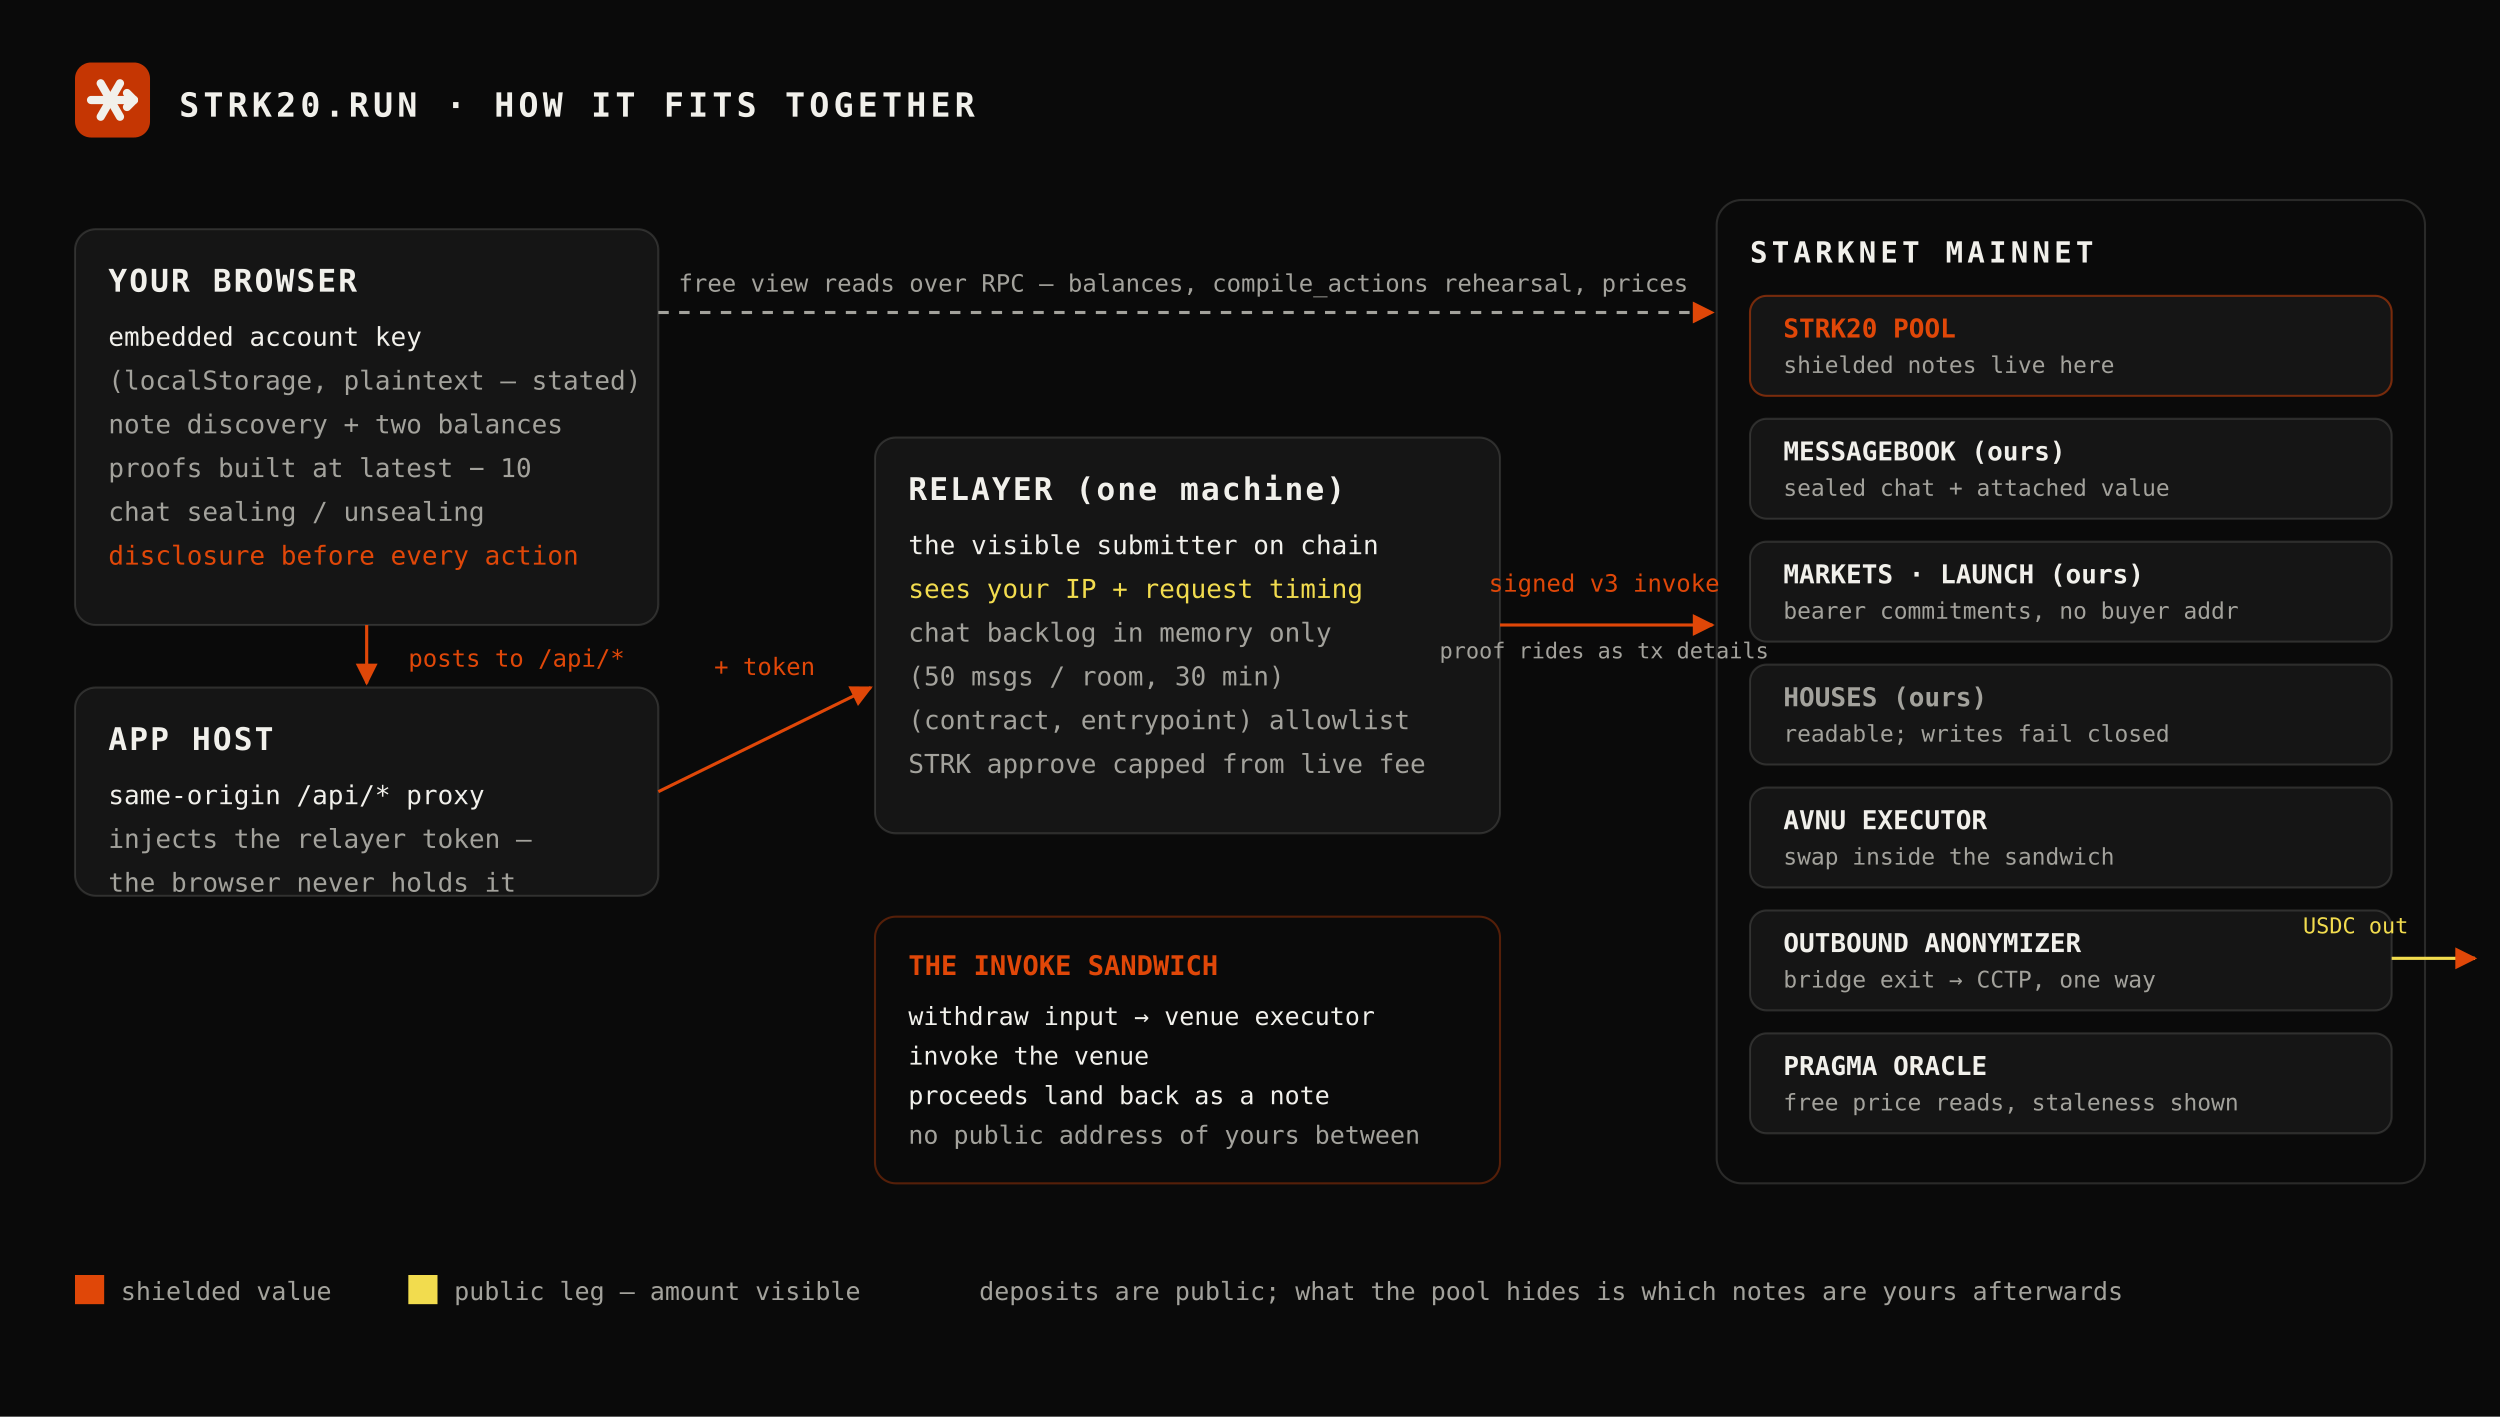
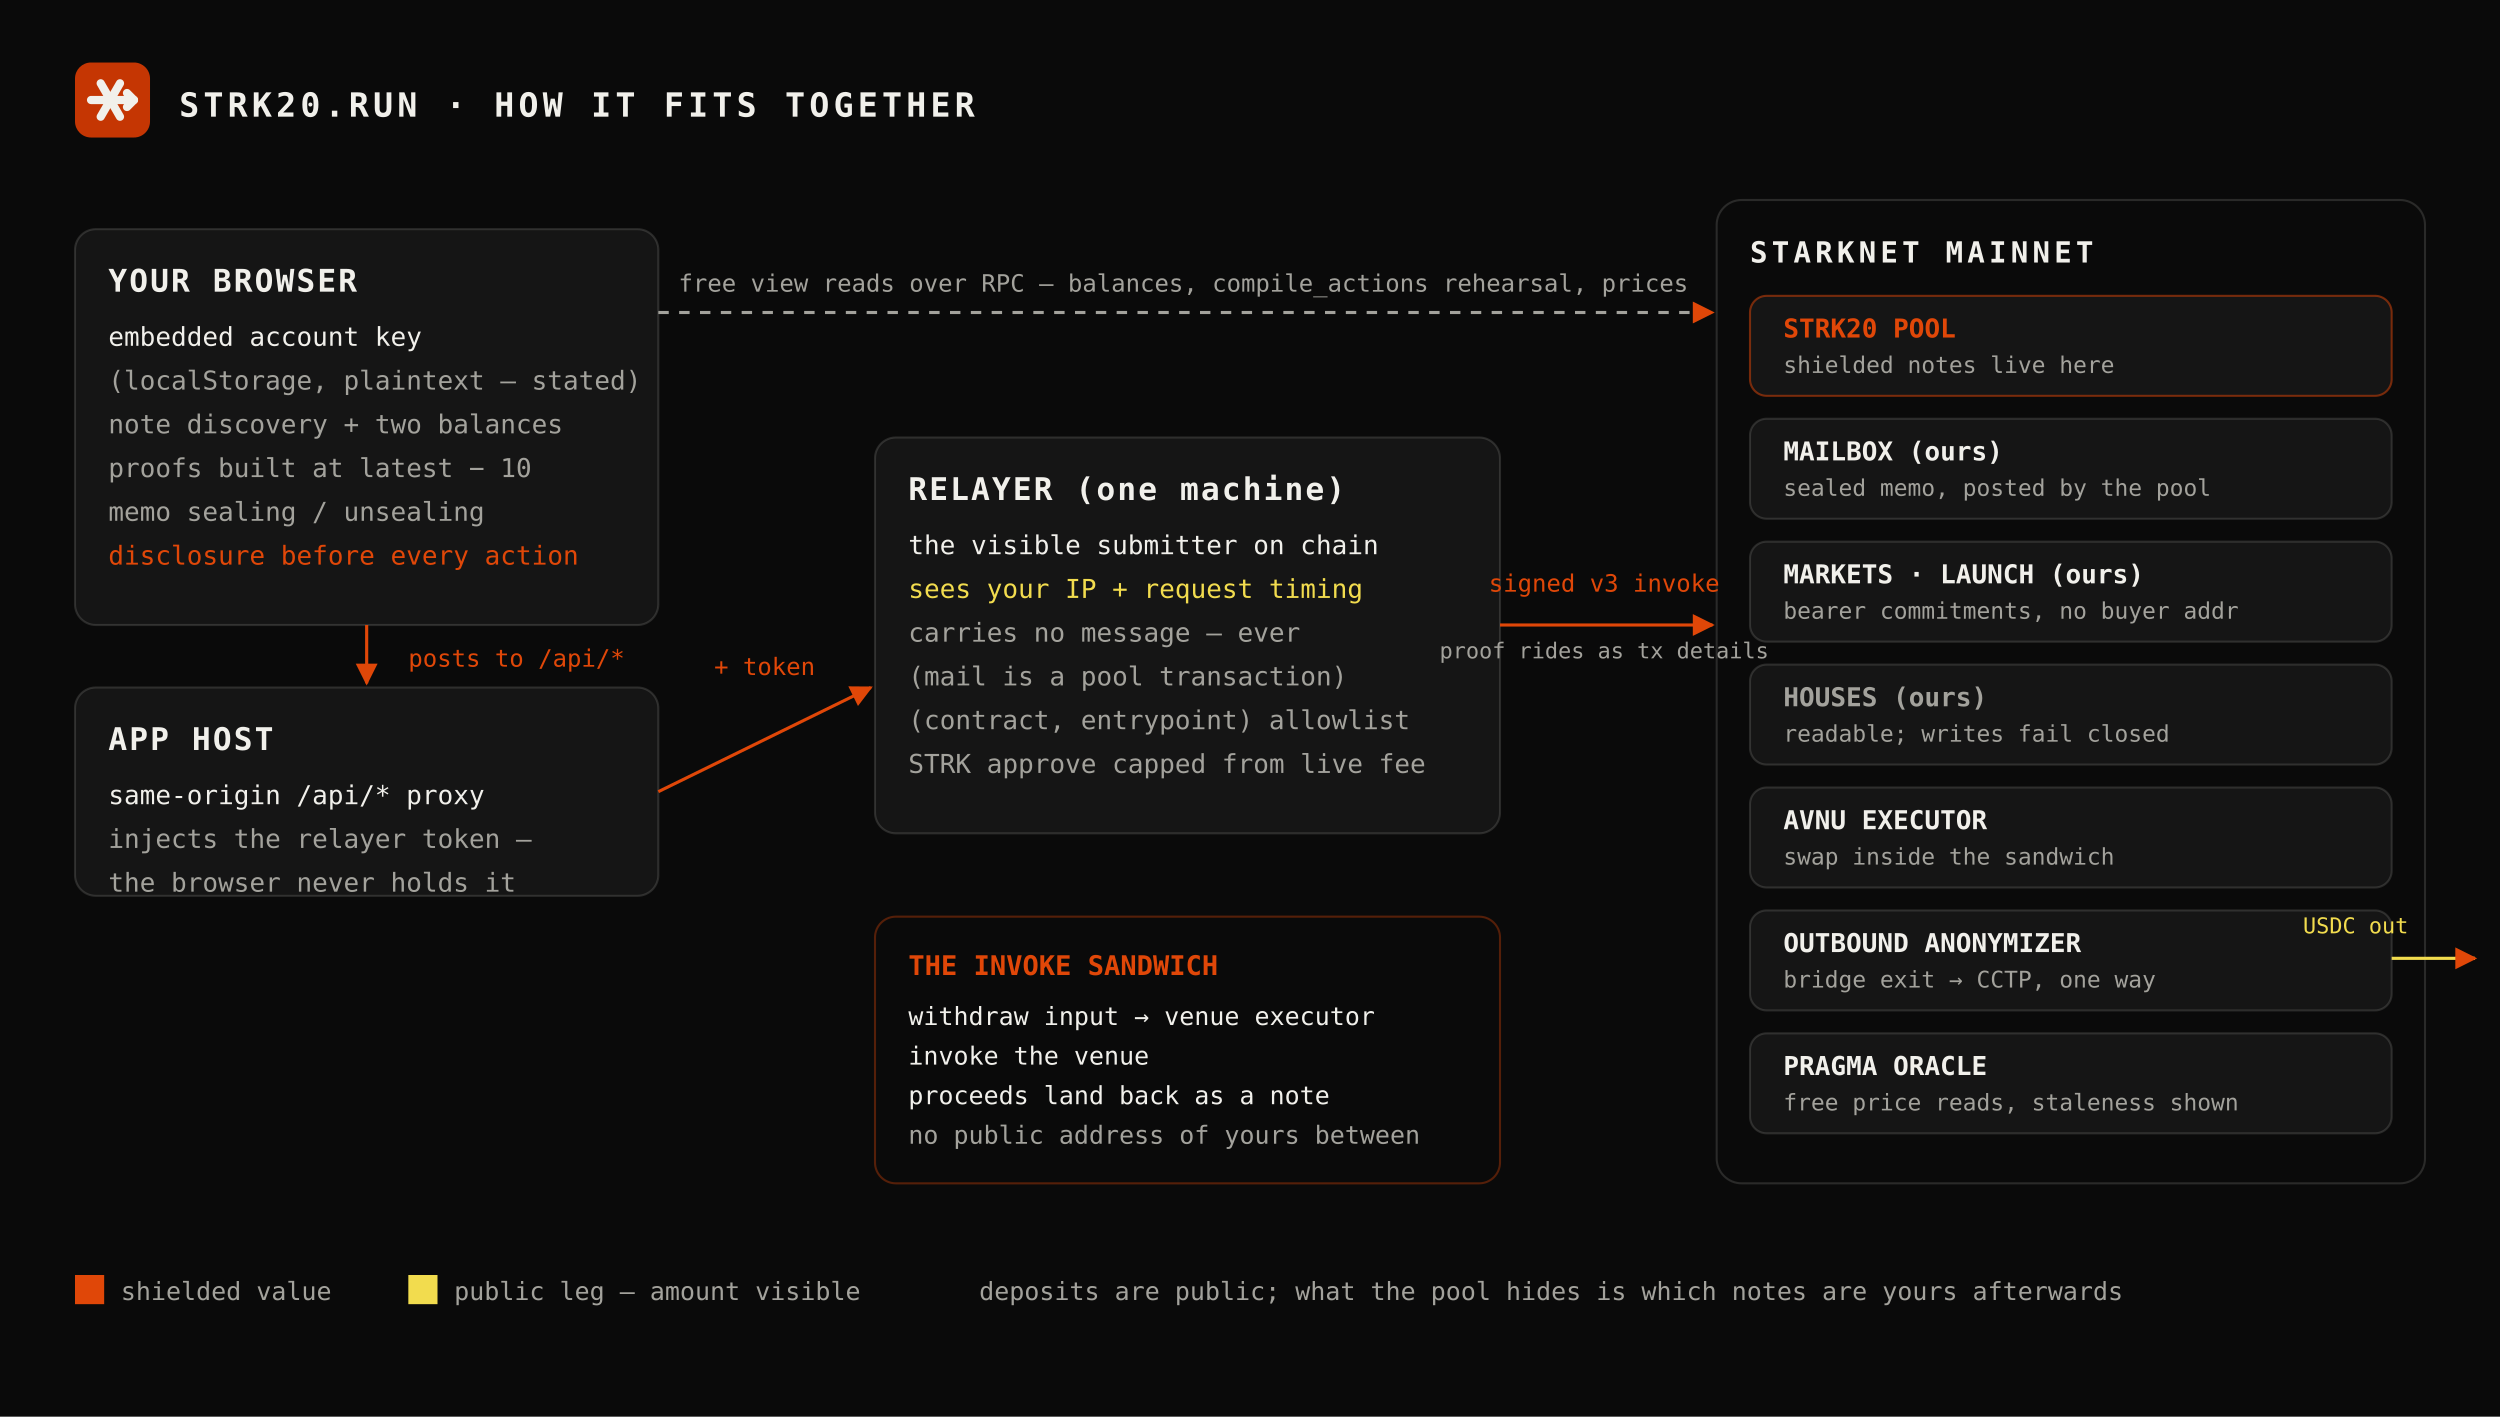
<svg xmlns="http://www.w3.org/2000/svg" viewBox="0 0 1200 680" role="img" aria-label="strk20.run architecture">
  <rect width="1200" height="680" fill="#0A0A0A" />
  <g transform="translate(36 30) scale(0.1286) translate(-116 -116)">
    <rect x="116" y="116" width="280" height="280" rx="60" fill="#C53603" />
    <g transform="translate(256 256) scale(0.45) translate(-256 -256)">
      <g transform="translate(-18 0)" fill="none" stroke="#F1F0EB" stroke-width="68" stroke-linecap="round" stroke-linejoin="round">
        <line x1="336" y1="117.44" x2="176" y2="394.56" />
        <line x1="176" y1="117.44" x2="336" y2="394.56" />
        <line x1="96" y1="256" x2="452" y2="256" />
        <path d="M 394 198 L 452 256 L 394 314" />
      </g>
    </g>
  </g>
  <text x="86" y="56" font-family="ui-monospace,'SF Mono',Menlo,Consolas,monospace" font-size="16" font-weight="700" fill="#F1F0EB" letter-spacing="2">STRK20.RUN · HOW IT FITS TOGETHER</text>
  <rect x="36" y="110" width="280" height="190" rx="10" fill="#151515" stroke="rgba(240,239,234,0.14)" />
  <text x="52" y="140" font-family="ui-monospace,'SF Mono',Menlo,Consolas,monospace" font-size="15" font-weight="700" fill="#F1F0EB" letter-spacing="1">YOUR BROWSER</text>
  <text x="52" y="166" font-family="ui-monospace,'SF Mono',Menlo,Consolas,monospace" font-size="12.5" fill="#F1F0EB">embedded account key</text>
  <text x="52" y="187" font-family="ui-monospace,'SF Mono',Menlo,Consolas,monospace" font-size="12.5" fill="#A3A29C">(localStorage, plaintext — stated)</text>
  <text x="52" y="208" font-family="ui-monospace,'SF Mono',Menlo,Consolas,monospace" font-size="12.5" fill="#A3A29C">note discovery + two balances</text>
  <text x="52" y="229" font-family="ui-monospace,'SF Mono',Menlo,Consolas,monospace" font-size="12.5" fill="#A3A29C">proofs built at latest − 10</text>
-   <text x="52" y="250" font-family="ui-monospace,'SF Mono',Menlo,Consolas,monospace" font-size="12.5" fill="#A3A29C">chat sealing / unsealing</text>
+   <text x="52" y="250" font-family="ui-monospace,'SF Mono',Menlo,Consolas,monospace" font-size="12.5" fill="#A3A29C">memo sealing / unsealing</text>
  <text x="52" y="271" font-family="ui-monospace,'SF Mono',Menlo,Consolas,monospace" font-size="12.5" fill="#E04708">disclosure before every action</text>
  <rect x="36" y="330" width="280" height="100" rx="10" fill="#151515" stroke="rgba(240,239,234,0.14)" />
  <text x="52" y="360" font-family="ui-monospace,'SF Mono',Menlo,Consolas,monospace" font-size="15" font-weight="700" fill="#F1F0EB" letter-spacing="1">APP HOST</text>
  <text x="52" y="386" font-family="ui-monospace,'SF Mono',Menlo,Consolas,monospace" font-size="12.5" fill="#F1F0EB">same-origin /api/* proxy</text>
  <text x="52" y="407" font-family="ui-monospace,'SF Mono',Menlo,Consolas,monospace" font-size="12.5" fill="#A3A29C">injects the relayer token —</text>
  <text x="52" y="428" font-family="ui-monospace,'SF Mono',Menlo,Consolas,monospace" font-size="12.5" fill="#A3A29C">the browser never holds it</text>
  <rect x="420" y="210" width="300" height="190" rx="10" fill="#151515" stroke="rgba(240,239,234,0.14)" />
  <text x="436" y="240" font-family="ui-monospace,'SF Mono',Menlo,Consolas,monospace" font-size="15" font-weight="700" fill="#F1F0EB" letter-spacing="1">RELAYER  (one machine)</text>
  <text x="436" y="266" font-family="ui-monospace,'SF Mono',Menlo,Consolas,monospace" font-size="12.5" fill="#F1F0EB">the visible submitter on chain</text>
  <text x="436" y="287" font-family="ui-monospace,'SF Mono',Menlo,Consolas,monospace" font-size="12.5" fill="#F2DC4E">sees your IP + request timing</text>
-   <text x="436" y="308" font-family="ui-monospace,'SF Mono',Menlo,Consolas,monospace" font-size="12.5" fill="#A3A29C">chat backlog in memory only</text>
-   <text x="436" y="329" font-family="ui-monospace,'SF Mono',Menlo,Consolas,monospace" font-size="12.5" fill="#A3A29C">(50 msgs / room, 30 min)</text>
+   <text x="436" y="308" font-family="ui-monospace,'SF Mono',Menlo,Consolas,monospace" font-size="12.5" fill="#A3A29C">carries no message — ever</text>
+   <text x="436" y="329" font-family="ui-monospace,'SF Mono',Menlo,Consolas,monospace" font-size="12.5" fill="#A3A29C">(mail is a pool transaction)</text>
  <text x="436" y="350" font-family="ui-monospace,'SF Mono',Menlo,Consolas,monospace" font-size="12.5" fill="#A3A29C">(contract, entrypoint) allowlist</text>
  <text x="436" y="371" font-family="ui-monospace,'SF Mono',Menlo,Consolas,monospace" font-size="12.5" fill="#A3A29C">STRK approve capped from live fee</text>
  <rect x="824" y="96" width="340" height="472" rx="12" fill="none" stroke="rgba(240,239,234,0.14)" />
  <text x="840" y="126" font-family="ui-monospace,'SF Mono',Menlo,Consolas,monospace" font-size="14" font-weight="700" fill="#F1F0EB" letter-spacing="2">STARKNET MAINNET</text>
  <rect x="840" y="142" width="308" height="48" rx="8" fill="#151515" stroke="rgba(224,71,8,0.5)" />
  <text x="856" y="162" font-family="ui-monospace,'SF Mono',Menlo,Consolas,monospace" font-size="12.5" font-weight="700" fill="#E04708">STRK20 POOL</text>
  <text x="856" y="179" font-family="ui-monospace,'SF Mono',Menlo,Consolas,monospace" font-size="11" fill="#A3A29C">shielded notes live here</text>
  <rect x="840" y="201" width="308" height="48" rx="8" fill="#151515" stroke="rgba(240,239,234,0.14)" />
-   <text x="856" y="221" font-family="ui-monospace,'SF Mono',Menlo,Consolas,monospace" font-size="12.5" font-weight="700" fill="#F1F0EB">MESSAGEBOOK (ours)</text>
-   <text x="856" y="238" font-family="ui-monospace,'SF Mono',Menlo,Consolas,monospace" font-size="11" fill="#A3A29C">sealed chat + attached value</text>
+   <text x="856" y="221" font-family="ui-monospace,'SF Mono',Menlo,Consolas,monospace" font-size="12.5" font-weight="700" fill="#F1F0EB">MAILBOX (ours)</text>
+   <text x="856" y="238" font-family="ui-monospace,'SF Mono',Menlo,Consolas,monospace" font-size="11" fill="#A3A29C">sealed memo, posted by the pool</text>
  <rect x="840" y="260" width="308" height="48" rx="8" fill="#151515" stroke="rgba(240,239,234,0.14)" />
  <text x="856" y="280" font-family="ui-monospace,'SF Mono',Menlo,Consolas,monospace" font-size="12.5" font-weight="700" fill="#F1F0EB">MARKETS · LAUNCH (ours)</text>
  <text x="856" y="297" font-family="ui-monospace,'SF Mono',Menlo,Consolas,monospace" font-size="11" fill="#A3A29C">bearer commitments, no buyer addr</text>
  <rect x="840" y="319" width="308" height="48" rx="8" fill="#151515" stroke="rgba(240,239,234,0.14)" />
  <text x="856" y="339" font-family="ui-monospace,'SF Mono',Menlo,Consolas,monospace" font-size="12.5" font-weight="700" fill="#A3A29C">HOUSES (ours)</text>
  <text x="856" y="356" font-family="ui-monospace,'SF Mono',Menlo,Consolas,monospace" font-size="11" fill="#A3A29C">readable; writes fail closed</text>
  <rect x="840" y="378" width="308" height="48" rx="8" fill="#151515" stroke="rgba(240,239,234,0.14)" />
  <text x="856" y="398" font-family="ui-monospace,'SF Mono',Menlo,Consolas,monospace" font-size="12.5" font-weight="700" fill="#F1F0EB">AVNU EXECUTOR</text>
  <text x="856" y="415" font-family="ui-monospace,'SF Mono',Menlo,Consolas,monospace" font-size="11" fill="#A3A29C">swap inside the sandwich</text>
  <rect x="840" y="437" width="308" height="48" rx="8" fill="#151515" stroke="rgba(240,239,234,0.14)" />
  <text x="856" y="457" font-family="ui-monospace,'SF Mono',Menlo,Consolas,monospace" font-size="12.5" font-weight="700" fill="#F1F0EB">OUTBOUND ANONYMIZER</text>
  <text x="856" y="474" font-family="ui-monospace,'SF Mono',Menlo,Consolas,monospace" font-size="11" fill="#A3A29C">bridge exit → CCTP, one way</text>
  <rect x="840" y="496" width="308" height="48" rx="8" fill="#151515" stroke="rgba(240,239,234,0.14)" />
  <text x="856" y="516" font-family="ui-monospace,'SF Mono',Menlo,Consolas,monospace" font-size="12.5" font-weight="700" fill="#F1F0EB">PRAGMA ORACLE</text>
  <text x="856" y="533" font-family="ui-monospace,'SF Mono',Menlo,Consolas,monospace" font-size="11" fill="#A3A29C">free price reads, staleness shown</text>
  <defs>
    <marker id="ah" viewBox="0 0 10 10" refX="9" refY="5" markerWidth="7" markerHeight="7" orient="auto-start-reverse">
      <path d="M0,0 L10,5 L0,10 z" fill="#E04708" />
    </marker>
  </defs>
  <line x1="176" y1="300" x2="176" y2="328" stroke="#E04708" stroke-width="1.5" marker-end="url(#ah)" />
  <text x="196" y="320" font-family="ui-monospace,'SF Mono',Menlo,Consolas,monospace" font-size="11.5" fill="#E04708">posts to /api/*</text>
  <line x1="316" y1="380" x2="418" y2="330" stroke="#E04708" stroke-width="1.5" marker-end="url(#ah)" />
  <text x="367" y="324" font-family="ui-monospace,'SF Mono',Menlo,Consolas,monospace" font-size="11.5" fill="#E04708" text-anchor="middle">+ token</text>
  <line x1="720" y1="300" x2="822" y2="300" stroke="#E04708" stroke-width="1.5" marker-end="url(#ah)" />
  <text x="770" y="284" font-family="ui-monospace,'SF Mono',Menlo,Consolas,monospace" font-size="11.5" fill="#E04708" text-anchor="middle">signed v3 invoke</text>
  <text x="770" y="316" font-family="ui-monospace,'SF Mono',Menlo,Consolas,monospace" font-size="10.5" fill="#A3A29C" text-anchor="middle">proof rides as tx details</text>
  <line x1="316" y1="150" x2="822" y2="150" stroke="#A3A29C" stroke-width="1.5" stroke-dasharray="5 5" marker-end="url(#ah)" />
  <text x="568" y="140" font-family="ui-monospace,'SF Mono',Menlo,Consolas,monospace" font-size="11.5" fill="#A3A29C" text-anchor="middle">free view reads over RPC — balances, compile_actions rehearsal, prices</text>
  <line x1="1148" y1="460" x2="1188" y2="460" stroke="#F2DC4E" stroke-width="1.5" marker-end="url(#ah)" />
  <text x="1156" y="448" font-family="ui-monospace,'SF Mono',Menlo,Consolas,monospace" font-size="10.5" fill="#F2DC4E" text-anchor="end">USDC out</text>
  <rect x="420" y="440" width="300" height="128" rx="10" fill="none" stroke="rgba(224,71,8,0.35)" />
  <text x="436" y="468" font-family="ui-monospace,'SF Mono',Menlo,Consolas,monospace" font-size="13" font-weight="700" fill="#E04708">THE INVOKE SANDWICH</text>
  <text x="436" y="492" font-family="ui-monospace,'SF Mono',Menlo,Consolas,monospace" font-size="12" fill="#F1F0EB">withdraw input → venue executor</text>
  <text x="436" y="511" font-family="ui-monospace,'SF Mono',Menlo,Consolas,monospace" font-size="12" fill="#F1F0EB">invoke the venue</text>
  <text x="436" y="530" font-family="ui-monospace,'SF Mono',Menlo,Consolas,monospace" font-size="12" fill="#F1F0EB">proceeds land back as a note</text>
  <text x="436" y="549" font-family="ui-monospace,'SF Mono',Menlo,Consolas,monospace" font-size="12" fill="#A3A29C">no public address of yours between</text>
  <rect x="36" y="612" width="14" height="14" fill="#E04708" />
  <text x="58" y="624" font-family="ui-monospace,'SF Mono',Menlo,Consolas,monospace" font-size="12" fill="#A3A29C">shielded value</text>
  <rect x="196" y="612" width="14" height="14" fill="#F2DC4E" />
  <text x="218" y="624" font-family="ui-monospace,'SF Mono',Menlo,Consolas,monospace" font-size="12" fill="#A3A29C">public leg — amount visible</text>
  <text x="470" y="624" font-family="ui-monospace,'SF Mono',Menlo,Consolas,monospace" font-size="12" fill="#A3A29C">deposits are public; what the pool hides is which notes are yours afterwards</text>
</svg>
